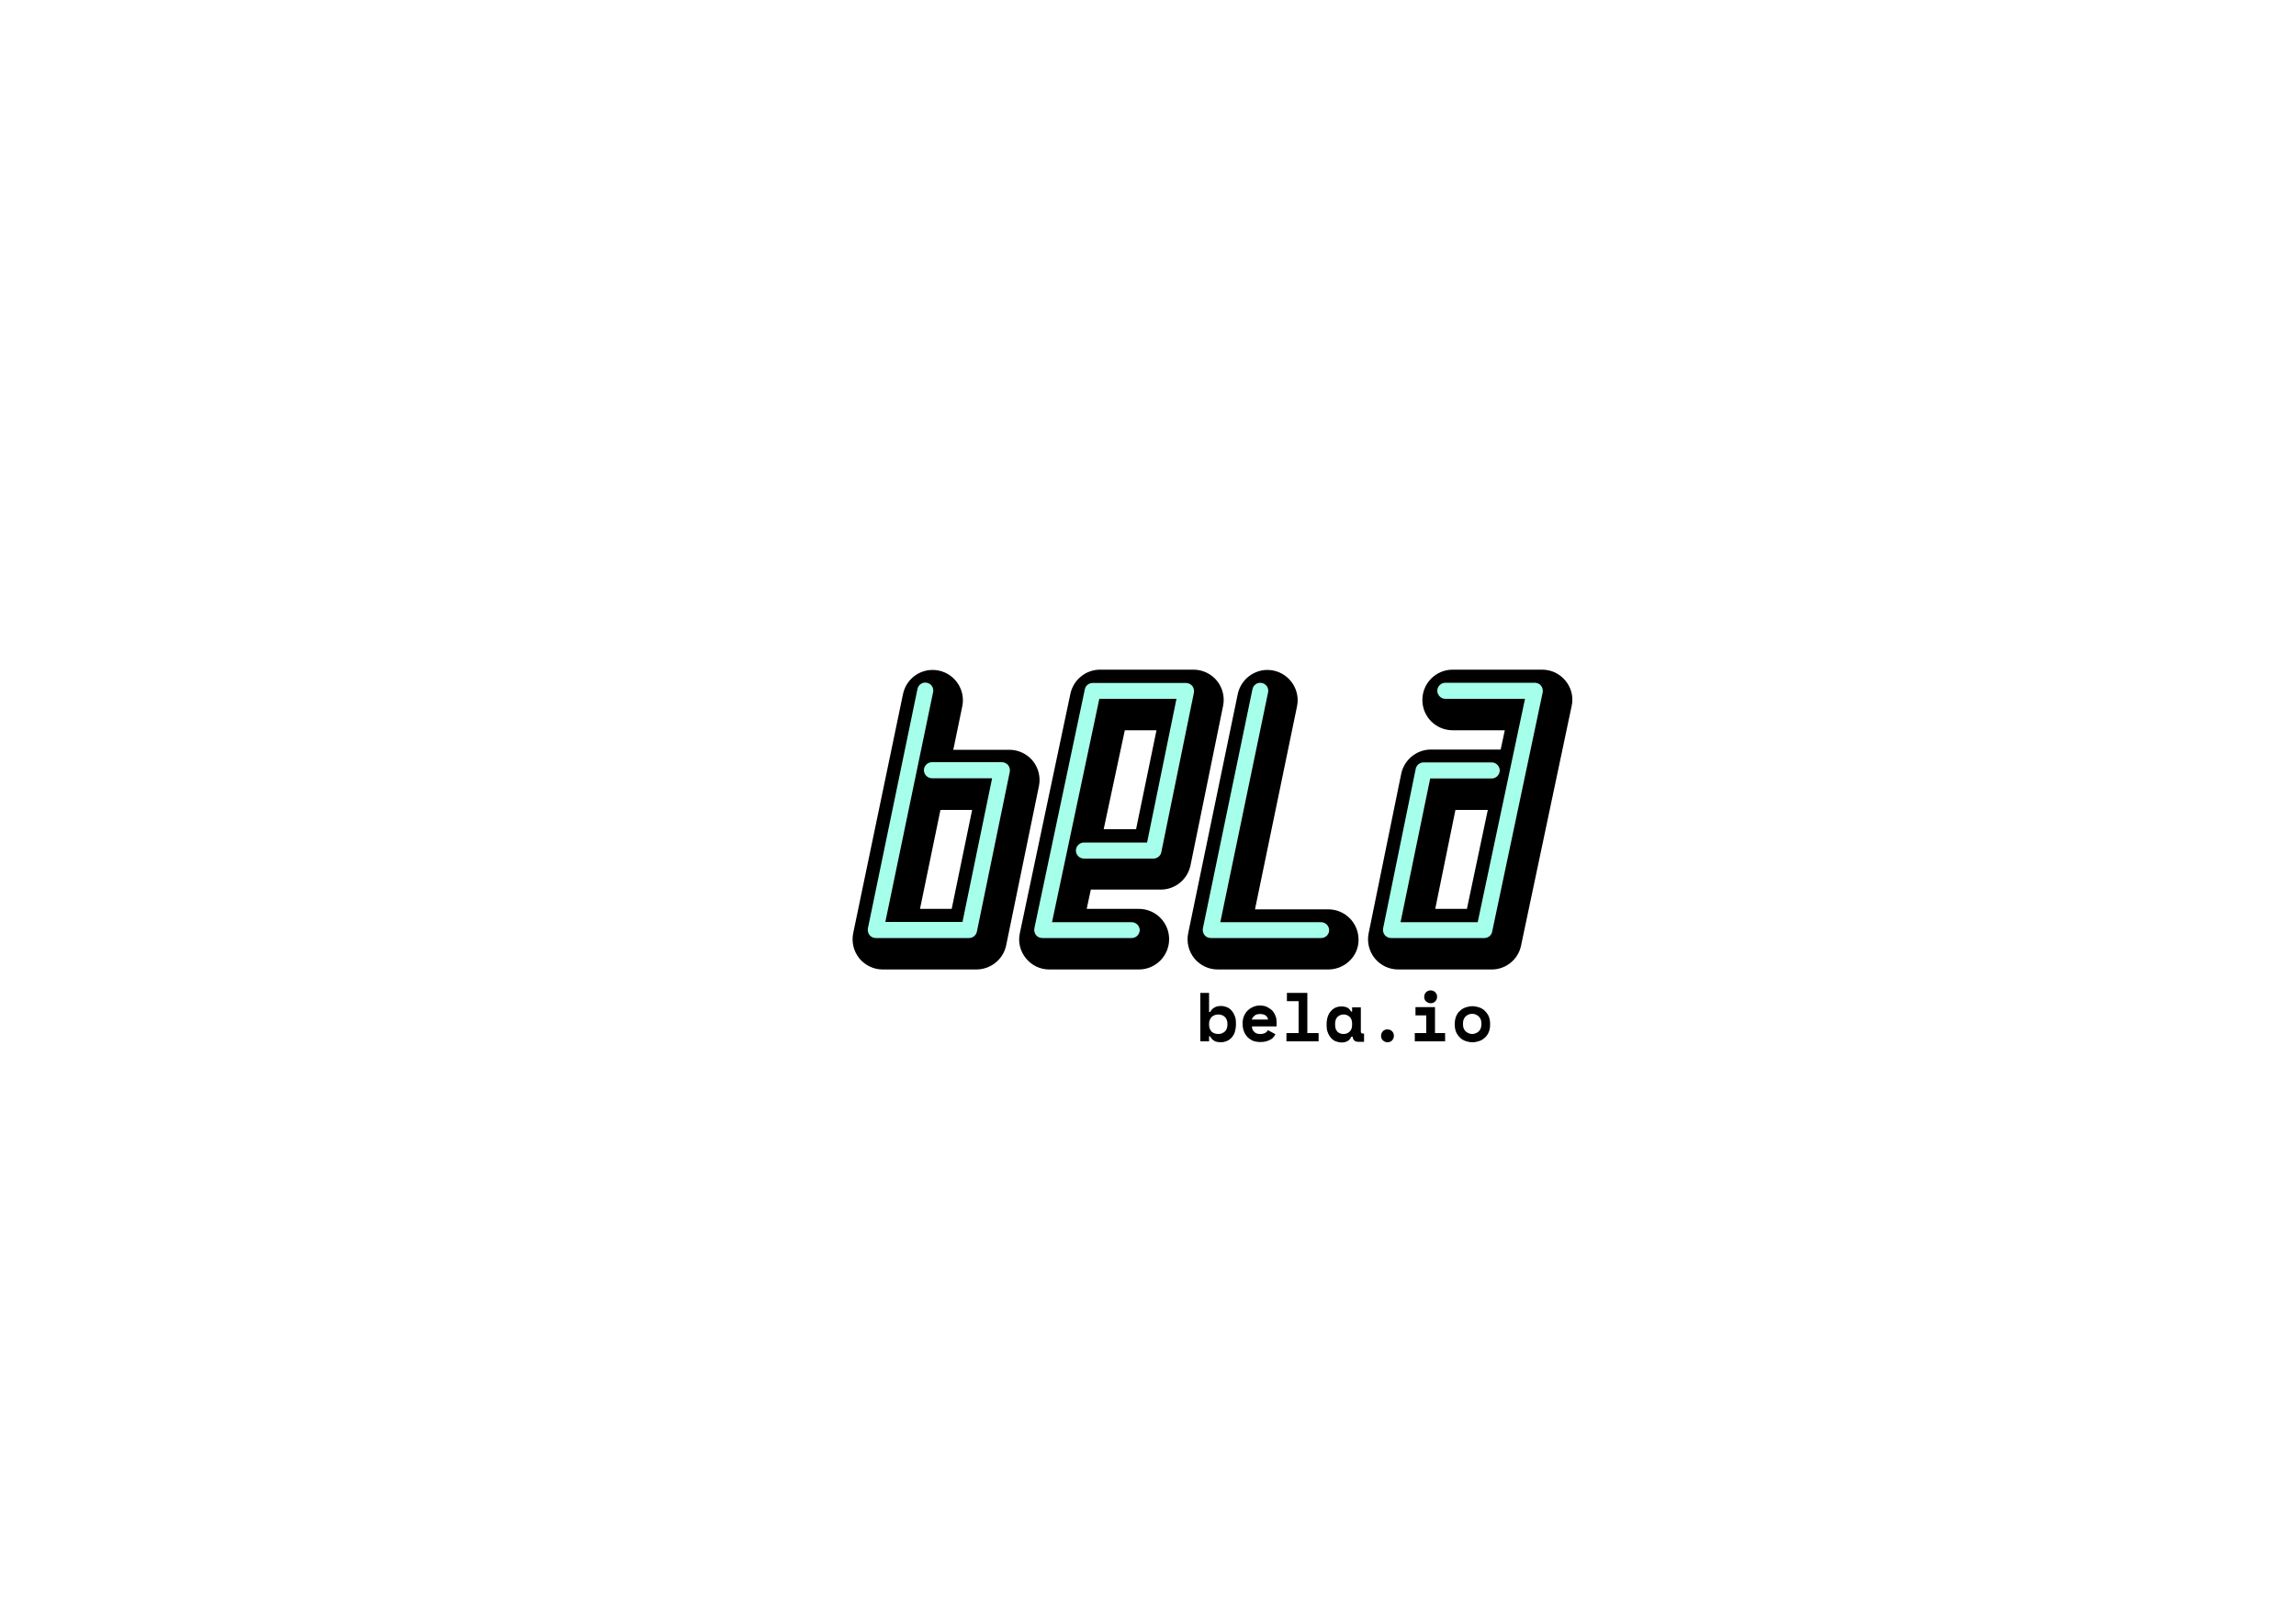
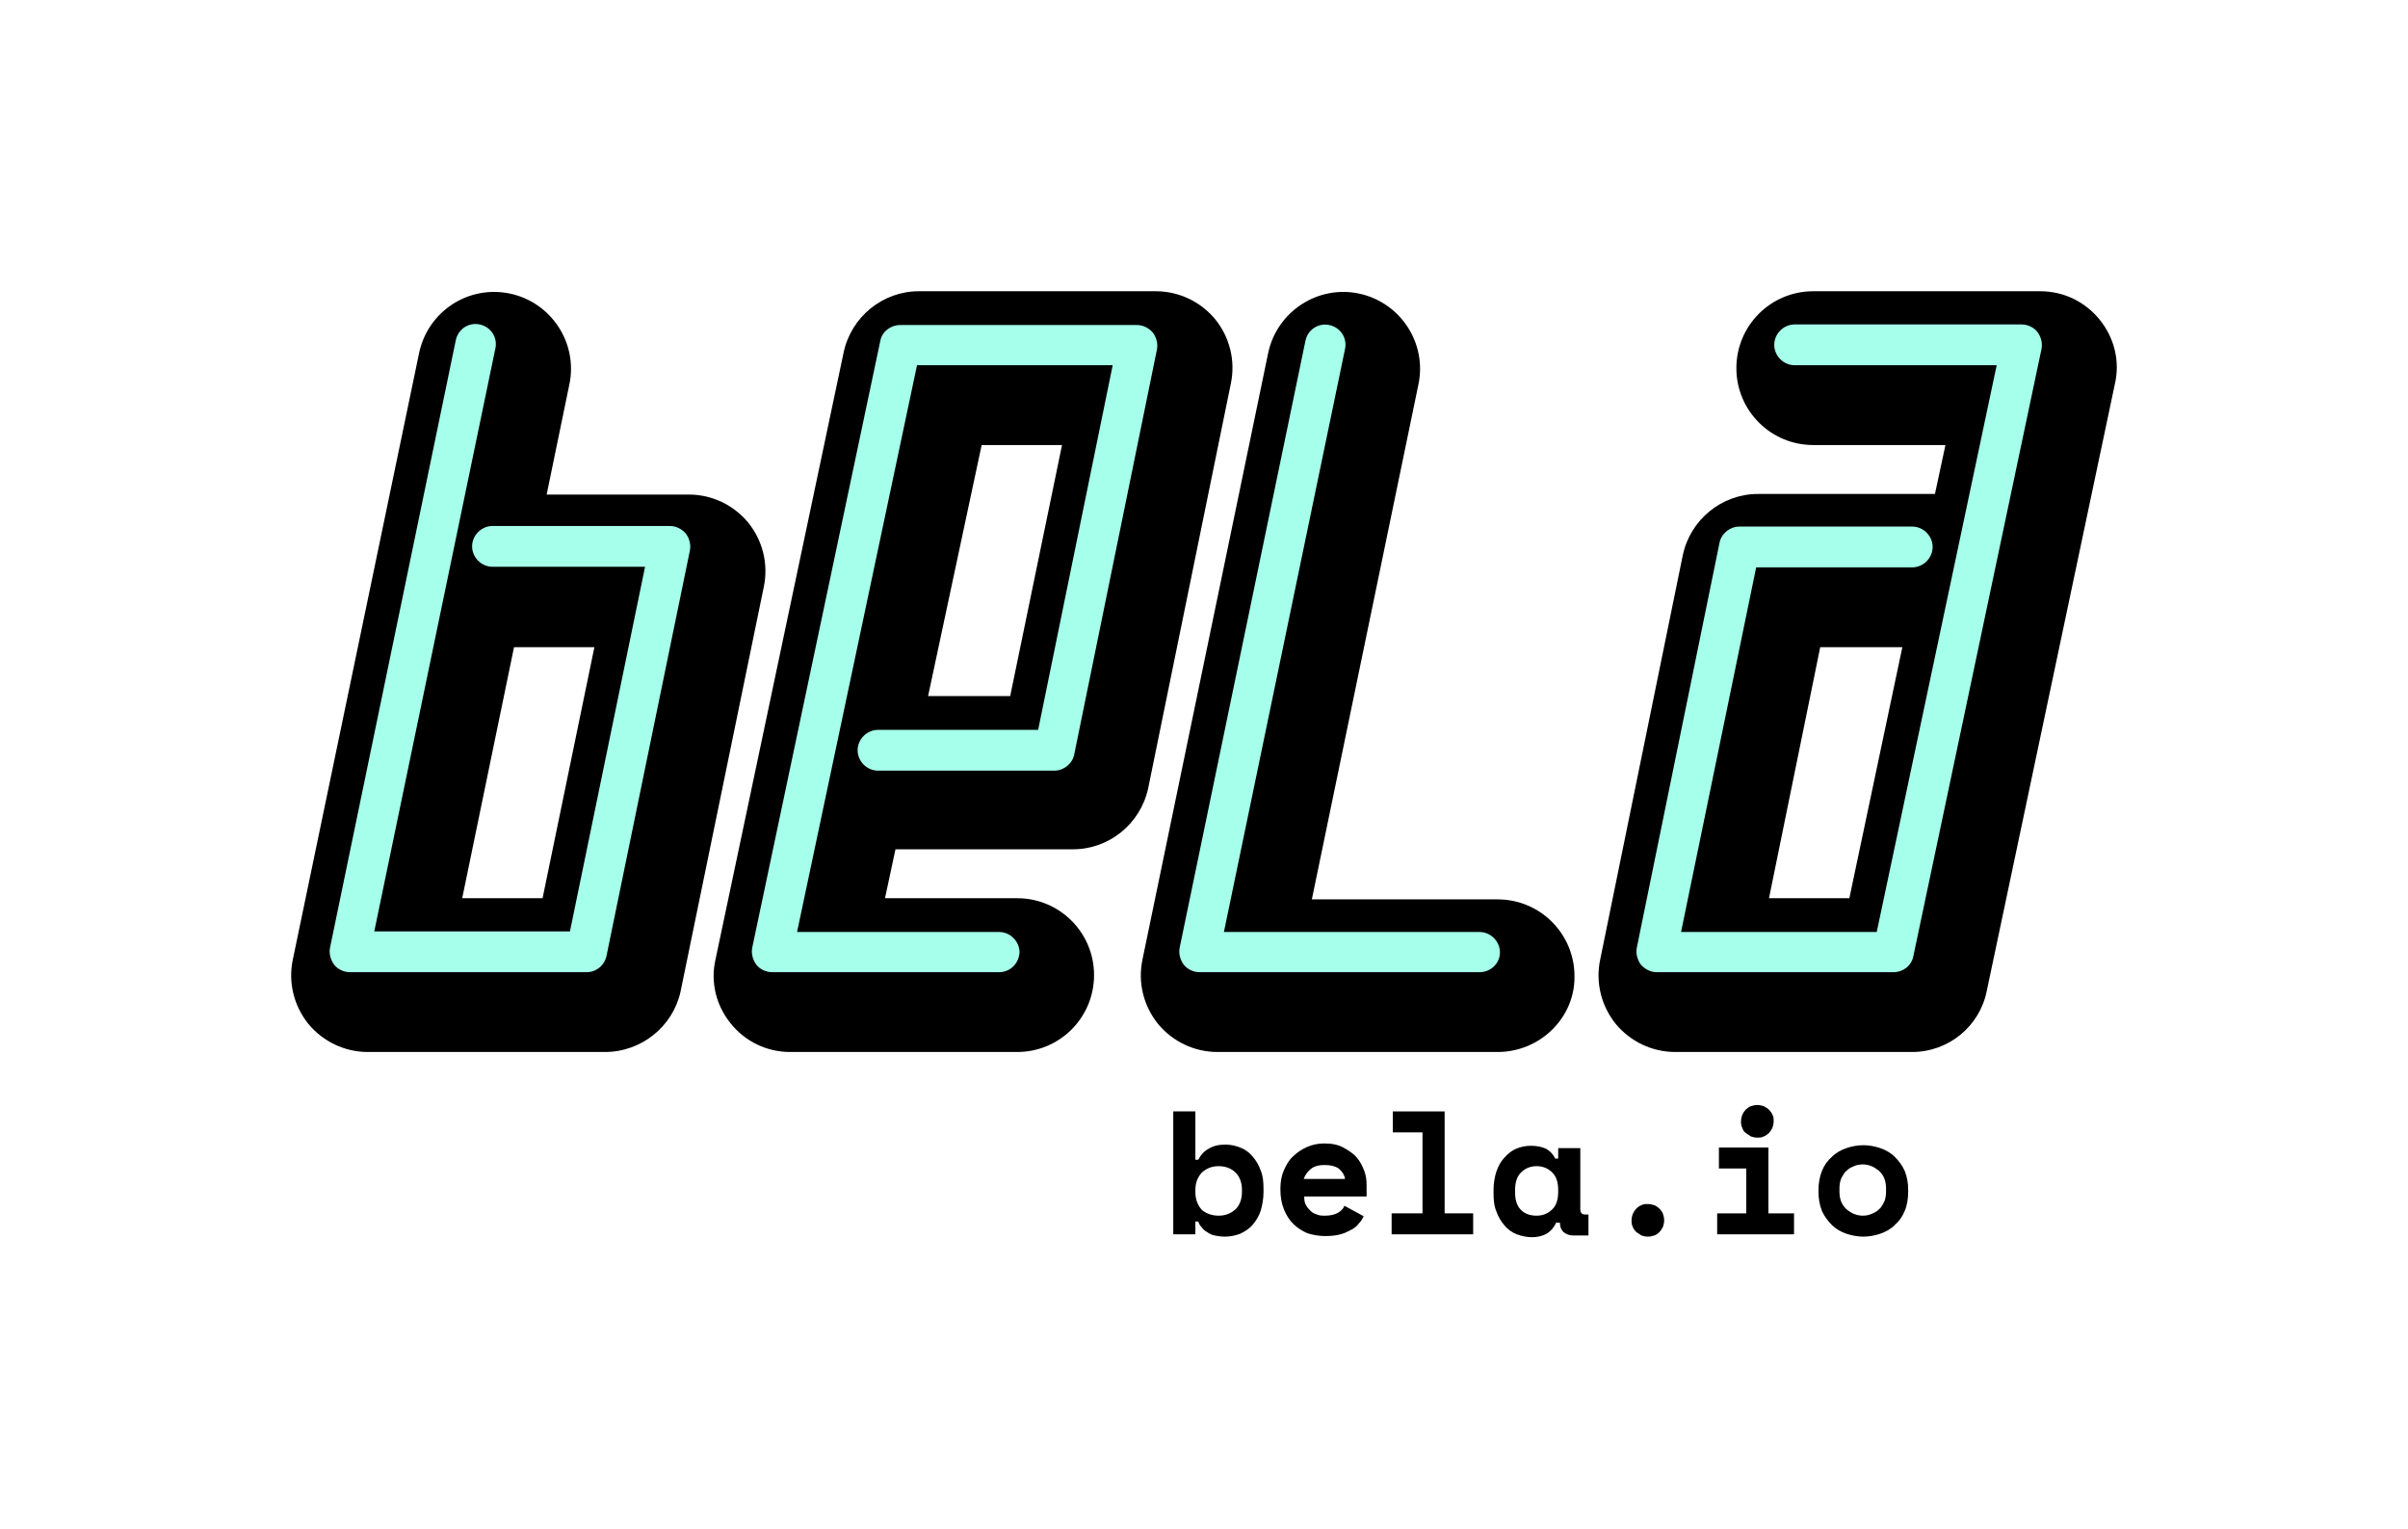
- <svg xmlns="http://www.w3.org/2000/svg" version="1.1" id="Layer_1" x="0px" y="0px" viewBox="0 0 1000 700" style="enable-background:new 0 0 1000 700;" xml:space="preserve">
-   <style type="text/css">
+ <svg xmlns="http://www.w3.org/2000/svg" width="413.5" height="262.4" version="1.1" viewBox="0 0 413.5 262.4" xml:space="preserve">
+   <style id="style" type="text/css">
	.st0{fill:#A6FFEA;}
</style>
-   <g>
-     <g>
-       <path d="M578.5,422.3h-48.1c-4,0-7.7-1.8-10.2-4.8c-2.5-3.1-3.5-7.1-2.7-11l21.6-104.2c1.5-7.1,8.5-11.7,15.6-10.2    c7.1,1.5,11.7,8.5,10.2,15.6l-18.3,88.4h31.9c7.3,0,13.2,5.9,13.2,13.2C591.8,416.4,585.8,422.3,578.5,422.3z" />
-       <path class="st0" d="M575.4,408.6h-48.1c-1,0-2.1-0.5-2.7-1.3c-0.6-0.8-0.9-1.9-0.7-2.9l21.6-104.2c0.4-1.9,2.2-3.1,4.1-2.7    c1.9,0.4,3.1,2.2,2.7,4.1l-20.8,100.1h43.9c1.9,0,3.5,1.6,3.5,3.5C578.9,407.1,577.3,408.6,575.4,408.6z" />
+   <g transform="translate(-321.33 -241.7)">
+     <g id="B">
+       <path d="m425.2 422.3h-40.7c-4 0-7.7-1.8-10.2-4.8-2.5-3.1-3.5-7.1-2.7-11l21.7-104.2c1.5-7.1 8.4-11.7 15.6-10.2 7.1 1.5 11.7 8.5 10.2 15.6l-3.9 18.9h24.4c4 0 7.7 1.8 10.2 4.8 2.5 3.1 3.5 7.1 2.7 11l-14.3 69.5c-1.3 6-6.7 10.4-13 10.4zm-24.5-26.4h13.8l8.9-43.1h-13.8z" />
+       <path class="st0" d="m422.1 408.6h-40.7c-1 0-2.1-0.5-2.7-1.3s-0.9-1.9-0.7-2.9l21.6-104.3c0.4-1.9 2.2-3.1 4.1-2.7s3.1 2.2 2.7 4.1l-20.8 100.1h33.6l12.9-62.6h-26.2c-1.9 0-3.5-1.6-3.5-3.5s1.6-3.5 3.5-3.5h30.5c1 0 2 0.5 2.7 1.3 0.6 0.8 0.9 1.9 0.7 2.9l-14.3 69.5c-0.3 1.7-1.8 2.9-3.4 2.9z" />
    </g>
-     <g>
-       <path d="M496,422.3h-39c-4,0-7.7-1.8-10.2-4.9s-3.5-7.1-2.6-11l22-104.2c1.3-6.1,6.7-10.5,12.9-10.5h40.7c4,0,7.7,1.8,10.2,4.8    c2.5,3.1,3.5,7.1,2.7,11L518.5,377c-1.3,6.1-6.7,10.5-12.9,10.5h-30.5l-1.8,8.4H496c7.3,0,13.2,5.9,13.2,13.2    C509.2,416.4,503.3,422.3,496,422.3z M480.7,361.2h14.1l8.9-43.1h-13.8L480.7,361.2z" />
-       <g>
-         <path class="st0" d="M492.9,408.6h-39c-1,0-2.1-0.5-2.7-1.3c-0.6-0.8-0.9-1.9-0.7-2.9l22-104.2c0.3-1.6,1.8-2.7,3.4-2.7h40.7     c1,0,2,0.5,2.7,1.3c0.6,0.8,0.9,1.9,0.7,2.9l-14.2,69.5c-0.3,1.6-1.8,2.8-3.4,2.8h-30.3c-1.9,0-3.5-1.6-3.5-3.5     c0-1.9,1.6-3.5,3.5-3.5h27.5l12.8-62.6h-33.6l-20.6,97.3h34.7c1.9,0,3.5,1.6,3.5,3.5C496.3,407.1,494.8,408.6,492.9,408.6z" />
-       </g>
+     <g id="E">
+       <path d="m496 422.3h-39c-4 0-7.7-1.8-10.2-4.9s-3.5-7.1-2.6-11l22-104.2c1.3-6.1 6.7-10.5 12.9-10.5h40.7c4 0 7.7 1.8 10.2 4.8 2.5 3.1 3.5 7.1 2.7 11l-14.2 69.5c-1.3 6.1-6.7 10.5-12.9 10.5h-30.5l-1.8 8.4h22.7c7.3 0 13.2 5.9 13.2 13.2s-5.9 13.2-13.2 13.2zm-15.3-61.1h14.1l8.9-43.1h-13.8z" />
+       <path class="st0" d="m492.9 408.6h-39c-1 0-2.1-0.5-2.7-1.3s-0.9-1.9-0.7-2.9l22-104.2c0.3-1.6 1.8-2.7 3.4-2.7h40.7c1 0 2 0.5 2.7 1.3 0.6 0.8 0.9 1.9 0.7 2.9l-14.2 69.5c-0.3 1.6-1.8 2.8-3.4 2.8h-30.3c-1.9 0-3.5-1.6-3.5-3.5s1.6-3.5 3.5-3.5h27.5l12.8-62.6h-33.6l-20.6 97.3h34.7c1.9 0 3.5 1.6 3.5 3.5-0.1 1.9-1.6 3.4-3.5 3.4z" />
    </g>
-     <g>
-       <g>
-         <path d="M649.7,422.3H609c-4,0-7.7-1.8-10.2-4.8c-2.5-3.1-3.5-7.1-2.7-11l14.2-69.5c1.3-6.1,6.7-10.5,12.9-10.5h30.4l1.8-8.4     h-22.7c-7.3,0-13.2-5.9-13.2-13.2s5.9-13.2,13.2-13.2h39c4,0,7.7,1.8,10.2,4.9c2.5,3.1,3.5,7.1,2.6,11l-22,104.2     C661.3,417.9,655.9,422.3,649.7,422.3z M625.1,395.9h13.8l9.1-43.1h-14.1L625.1,395.9z" />
-       </g>
-       <g>
-         <path class="st0" d="M646.5,408.6h-40.7c-1,0-2-0.5-2.7-1.3c-0.6-0.8-0.9-1.9-0.7-2.9l14.2-69.5c0.3-1.6,1.8-2.8,3.4-2.8h29.7     c1.9,0,3.5,1.6,3.5,3.5s-1.6,3.5-3.5,3.5h-26.8L610,401.7h33.6l20.6-97.3h-34.7c-1.9,0-3.5-1.6-3.5-3.5s1.6-3.5,3.5-3.5h39     c1,0,2.1,0.5,2.7,1.3c0.6,0.8,0.9,1.9,0.7,2.9l-22,104.2C649.6,407.5,648.1,408.6,646.5,408.6z" />
-       </g>
+     <g id="L">
+       <path id="path" d="m578.5 422.3h-48.1c-4 0-7.7-1.8-10.2-4.8-2.5-3.1-3.5-7.1-2.7-11l21.6-104.2c1.5-7.1 8.5-11.7 15.6-10.2s11.7 8.5 10.2 15.6l-18.3 88.4h31.9c7.3 0 13.2 5.9 13.2 13.2 0.1 7.1-5.9 13-13.2 13z" />
+       <path class="st0" d="m575.4 408.6h-48.1c-1 0-2.1-0.5-2.7-1.3s-0.9-1.9-0.7-2.9l21.6-104.2c0.4-1.9 2.2-3.1 4.1-2.7s3.1 2.2 2.7 4.1l-20.8 100.1h43.9c1.9 0 3.5 1.6 3.5 3.5s-1.6 3.4-3.5 3.4z" />
    </g>
-     <g>
-       <g>
-         <path d="M425.2,422.3h-40.7c-4,0-7.7-1.8-10.2-4.8c-2.5-3.1-3.5-7.1-2.7-11l21.7-104.2c1.5-7.1,8.4-11.7,15.6-10.2     c7.1,1.5,11.7,8.5,10.2,15.6l-3.9,18.9h24.4c4,0,7.7,1.8,10.2,4.8c2.5,3.1,3.5,7.1,2.7,11l-14.3,69.5     C436.9,417.9,431.5,422.3,425.2,422.3z M400.7,395.9h13.8l8.9-43.1h-13.8L400.7,395.9z" />
-         <path class="st0" d="M422.1,408.6h-40.7c-1,0-2.1-0.5-2.7-1.3c-0.6-0.8-0.9-1.9-0.7-2.9l21.6-104.3c0.4-1.9,2.2-3.1,4.1-2.7     c1.9,0.4,3.1,2.2,2.7,4.1l-20.8,100.1h33.6l12.9-62.6h-26.2c-1.9,0-3.5-1.6-3.5-3.5s1.6-3.5,3.5-3.5h30.5c1,0,2,0.5,2.7,1.3     c0.6,0.8,0.9,1.9,0.7,2.9l-14.3,69.5C425.2,407.4,423.7,408.6,422.1,408.6z" />
-       </g>
+     <g id="A">
+       <path d="m649.7 422.3h-40.7c-4 0-7.7-1.8-10.2-4.8-2.5-3.1-3.5-7.1-2.7-11l14.2-69.5c1.3-6.1 6.7-10.5 12.9-10.5h30.4l1.8-8.4h-22.7c-7.3 0-13.2-5.9-13.2-13.2s5.9-13.2 13.2-13.2h39c4 0 7.7 1.8 10.2 4.9s3.5 7.1 2.6 11l-22 104.2c-1.2 6.1-6.6 10.5-12.8 10.5zm-24.6-26.4h13.8l9.1-43.1h-14.1z" />
+       <path class="st0" d="m646.5 408.6h-40.7c-1 0-2-0.5-2.7-1.3-0.6-0.8-0.9-1.9-0.7-2.9l14.2-69.5c0.3-1.6 1.8-2.8 3.4-2.8h29.7c1.9 0 3.5 1.6 3.5 3.5s-1.6 3.5-3.5 3.5h-26.8l-12.9 62.6h33.6l20.6-97.3h-34.7c-1.9 0-3.5-1.6-3.5-3.5s1.6-3.5 3.5-3.5h39c1 0 2.1 0.5 2.7 1.3s0.9 1.9 0.7 2.9l-22 104.2c-0.3 1.7-1.8 2.8-3.4 2.8z" />
+     </g>
+     <g id="bela.io">
+       <path d="m526.6 453.6h-3.8v-21.1h3.8v8.3h0.5c0.4-0.8 1-1.5 1.8-1.9 0.8-0.5 1.7-0.7 2.9-0.7 0.9 0 1.7 0.2 2.5 0.5s1.5 0.8 2.1 1.5 1.1 1.5 1.4 2.4c0.4 0.9 0.5 2 0.5 3.2v0.5c0 1.2-0.2 2.3-0.5 3.3-0.3 0.9-0.8 1.7-1.4 2.4s-1.3 1.1-2.1 1.5c-0.8 0.3-1.7 0.5-2.6 0.5-0.7 0-1.3-0.1-1.8-0.2s-0.9-0.3-1.3-0.6c-0.4-0.2-0.7-0.5-0.9-0.8-0.3-0.3-0.5-0.6-0.6-1h-0.5zm4-3.2c1.2 0 2.1-0.4 2.9-1.1 0.7-0.7 1.1-1.7 1.1-3v-0.3c0-1.3-0.4-2.3-1.1-3s-1.7-1.1-2.9-1.1-2.1 0.4-2.9 1.1c-0.7 0.8-1.1 1.7-1.1 3v0.4c0 1.2 0.4 2.2 1.1 3 0.7 0.6 1.7 1 2.9 1z" />
+       <path d="m545.3 447.4c0 0.4 0.1 0.9 0.3 1.2 0.2 0.4 0.5 0.7 0.8 1s0.7 0.5 1.1 0.6c0.4 0.2 0.9 0.2 1.4 0.2 0.9 0 1.7-0.2 2.2-0.5s0.9-0.7 1.1-1.2l3.3 1.8c-0.2 0.4-0.4 0.8-0.8 1.2-0.3 0.4-0.7 0.8-1.3 1.1s-1.1 0.6-1.9 0.8c-0.7 0.2-1.6 0.3-2.6 0.3-1.1 0-2.2-0.2-3.1-0.5-0.9-0.4-1.7-0.9-2.4-1.6s-1.2-1.5-1.6-2.5-0.6-2.1-0.6-3.4v-0.2c0-1.1 0.2-2.2 0.6-3.1s0.9-1.8 1.6-2.4c0.7-0.7 1.5-1.2 2.4-1.6s1.9-0.6 2.9-0.6c1.3 0 2.4 0.2 3.3 0.7s1.7 1 2.3 1.7 1 1.5 1.3 2.3 0.4 1.6 0.4 2.4v2h-10.7zm3.5-5.7c-1 0-1.8 0.2-2.4 0.7s-1 1.1-1.2 1.7h7.1c-0.1-0.7-0.5-1.3-1.1-1.8-0.6-0.4-1.4-0.6-2.4-0.6z" />
+       <path d="m560.3 450h5.3v-13.9h-5.1v-3.6h8.9v17.5h4.9v3.6h-14z" />
+       <path d="m588.6 451.5c-0.4 0.9-1 1.6-1.7 2s-1.6 0.6-2.5 0.6-1.8-0.2-2.6-0.5-1.5-0.8-2.1-1.5-1.1-1.5-1.4-2.4c-0.4-0.9-0.5-2-0.5-3.2v-0.5c0-1.2 0.2-2.3 0.5-3.2s0.8-1.8 1.4-2.4c0.6-0.7 1.3-1.2 2-1.5s1.6-0.5 2.5-0.5c1.1 0 1.9 0.2 2.6 0.5 0.7 0.4 1.2 0.9 1.6 1.7h0.5v-1.8h3.8v10.5c0 0.6 0.3 0.9 0.8 0.9h0.6v3.6h-2.6c-0.7 0-1.2-0.2-1.7-0.6-0.4-0.4-0.6-0.9-0.6-1.6h-0.6zm-3.4-1.1c1.1 0 2-0.4 2.7-1.1s1-1.7 1-3v-0.3c0-1.3-0.3-2.3-1-3s-1.6-1.1-2.7-1.1-2 0.4-2.7 1.1-1 1.7-1 3v0.4c0 1.3 0.3 2.3 1 3s1.6 1 2.7 1z" />
+       <path d="m607.1 451.2c0 0.4-0.1 0.8-0.2 1.1-0.2 0.4-0.4 0.7-0.6 0.9-0.3 0.3-0.6 0.5-0.9 0.6s-0.7 0.2-1.1 0.2-0.8-0.1-1.1-0.2l-0.9-0.6c-0.3-0.3-0.5-0.6-0.6-0.9-0.2-0.4-0.2-0.7-0.2-1.1s0.1-0.8 0.2-1.1c0.2-0.4 0.4-0.7 0.6-0.9 0.3-0.3 0.6-0.5 0.9-0.6 0.3-0.2 0.7-0.2 1.1-0.2s0.8 0.1 1.1 0.2 0.7 0.4 0.9 0.6 0.5 0.6 0.6 0.9 0.2 0.7 0.2 1.1z" />
+       <path d="m616.1 450h5.1v-7.7h-4.7v-3.6h8.5v11.3h4.4v3.6h-13.2v-3.6zm9.8-15.8c0 0.4-0.1 0.8-0.2 1.1-0.2 0.4-0.4 0.7-0.6 0.9s-0.6 0.5-0.9 0.6c-0.4 0.2-0.7 0.2-1.1 0.2s-0.8-0.1-1.1-0.2l-0.9-0.6c-0.3-0.2-0.5-0.6-0.6-0.9-0.2-0.4-0.2-0.7-0.2-1.1s0.1-0.8 0.2-1.1c0.2-0.4 0.4-0.7 0.6-0.9s0.6-0.5 0.9-0.6 0.7-0.2 1.1-0.2 0.8 0.1 1.1 0.2c0.4 0.2 0.7 0.4 0.9 0.6s0.5 0.6 0.6 0.9c0.2 0.3 0.2 0.7 0.2 1.1z" />
+       <path d="m649 446.3c0 1.2-0.2 2.4-0.6 3.3-0.4 1-1 1.8-1.7 2.4-0.7 0.7-1.6 1.2-2.5 1.5s-1.9 0.5-2.9 0.5-2-0.2-2.9-0.5-1.8-0.8-2.5-1.5-1.3-1.5-1.7-2.4c-0.4-1-0.6-2.1-0.6-3.3v-0.3c0-1.2 0.2-2.3 0.6-3.3s1-1.8 1.7-2.4c0.7-0.7 1.6-1.2 2.5-1.5s1.9-0.5 2.9-0.5 2 0.2 2.9 0.5 1.8 0.8 2.5 1.5 1.3 1.5 1.7 2.4c0.4 1 0.6 2 0.6 3.3zm-7.8 4.1c0.5 0 1.1-0.1 1.5-0.3 0.5-0.2 0.9-0.4 1.3-0.8 0.4-0.3 0.6-0.8 0.9-1.3 0.2-0.5 0.3-1.1 0.3-1.7v-0.6c0-0.6-0.1-1.2-0.3-1.7s-0.5-0.9-0.9-1.3c-0.4-0.3-0.8-0.6-1.3-0.8s-1-0.3-1.5-0.3-1.1 0.1-1.5 0.3c-0.5 0.2-0.9 0.4-1.3 0.8-0.4 0.3-0.6 0.8-0.9 1.3-0.2 0.5-0.3 1.1-0.3 1.7v0.6c0 0.6 0.1 1.2 0.3 1.7s0.5 0.9 0.9 1.3c0.4 0.3 0.8 0.6 1.3 0.8s1 0.3 1.5 0.3z" />
    </g>
  </g>
-   <g>
-     <path d="M526.6,453.6h-3.8v-21.1h3.8v8.3h0.5c0.4-0.8,1-1.5,1.8-1.9c0.8-0.5,1.7-0.7,2.9-0.7c0.9,0,1.7,0.2,2.5,0.5   c0.8,0.3,1.5,0.8,2.1,1.5c0.6,0.7,1.1,1.5,1.4,2.4c0.4,0.9,0.5,2,0.5,3.2v0.5c0,1.2-0.2,2.3-0.5,3.3c-0.3,0.9-0.8,1.7-1.4,2.4   c-0.6,0.7-1.3,1.1-2.1,1.5c-0.8,0.3-1.7,0.5-2.6,0.5c-0.7,0-1.3-0.1-1.8-0.2c-0.5-0.1-0.9-0.3-1.3-0.6c-0.4-0.2-0.7-0.5-0.9-0.8   c-0.3-0.3-0.5-0.6-0.6-1h-0.5V453.6z M530.6,450.4c1.2,0,2.1-0.4,2.9-1.1c0.7-0.7,1.1-1.7,1.1-3V446c0-1.3-0.4-2.3-1.1-3   c-0.7-0.7-1.7-1.1-2.9-1.1c-1.2,0-2.1,0.4-2.9,1.1c-0.7,0.8-1.1,1.7-1.1,3v0.4c0,1.2,0.4,2.2,1.1,3   C528.4,450,529.4,450.4,530.6,450.4z" />
-     <path d="M545.3,447.4c0,0.4,0.1,0.9,0.3,1.2c0.2,0.4,0.5,0.7,0.8,1c0.3,0.3,0.7,0.5,1.1,0.6c0.4,0.2,0.9,0.2,1.4,0.2   c0.9,0,1.7-0.2,2.2-0.5s0.9-0.7,1.1-1.2l3.3,1.8c-0.2,0.4-0.4,0.8-0.8,1.2c-0.3,0.4-0.7,0.8-1.3,1.1s-1.1,0.6-1.9,0.8   c-0.7,0.2-1.6,0.3-2.6,0.3c-1.1,0-2.2-0.2-3.1-0.5c-0.9-0.4-1.7-0.9-2.4-1.6s-1.2-1.5-1.6-2.5c-0.4-1-0.6-2.1-0.6-3.4v-0.2   c0-1.1,0.2-2.2,0.6-3.1c0.4-0.9,0.9-1.8,1.6-2.4c0.7-0.7,1.5-1.2,2.4-1.6s1.9-0.6,2.9-0.6c1.3,0,2.4,0.2,3.3,0.7s1.7,1,2.3,1.7   c0.6,0.7,1,1.5,1.3,2.3c0.3,0.8,0.4,1.6,0.4,2.4v2H545.3z M548.8,441.7c-1,0-1.8,0.2-2.4,0.7s-1,1.1-1.2,1.7h7.1   c-0.1-0.7-0.5-1.3-1.1-1.8C550.6,441.9,549.8,441.7,548.8,441.7z" />
-     <path d="M560.3,450h5.3v-13.9h-5.1v-3.6h8.9V450h4.9v3.6h-14V450z" />
-     <path d="M588.6,451.5c-0.4,0.9-1,1.6-1.7,2s-1.6,0.6-2.5,0.6c-0.9,0-1.8-0.2-2.6-0.5c-0.8-0.3-1.5-0.8-2.1-1.5   c-0.6-0.7-1.1-1.5-1.4-2.4c-0.4-0.9-0.5-2-0.5-3.2v-0.5c0-1.2,0.2-2.3,0.5-3.2s0.8-1.8,1.4-2.4c0.6-0.7,1.3-1.2,2-1.5   s1.6-0.5,2.5-0.5c1.1,0,1.9,0.2,2.6,0.5c0.7,0.4,1.2,0.9,1.6,1.7h0.5v-1.8h3.8v10.5c0,0.6,0.3,0.9,0.8,0.9h0.6v3.6h-2.6   c-0.7,0-1.2-0.2-1.7-0.6c-0.4-0.4-0.6-0.9-0.6-1.6H588.6z M585.2,450.4c1.1,0,2-0.4,2.7-1.1c0.7-0.7,1-1.7,1-3V446   c0-1.3-0.3-2.3-1-3c-0.7-0.7-1.6-1.1-2.7-1.1c-1.1,0-2,0.4-2.7,1.1c-0.7,0.7-1,1.7-1,3v0.4c0,1.3,0.3,2.3,1,3   C583.2,450.1,584.1,450.4,585.2,450.4z" />
-     <path d="M607.1,451.2c0,0.4-0.1,0.8-0.2,1.1c-0.2,0.4-0.4,0.7-0.6,0.9c-0.3,0.3-0.6,0.5-0.9,0.6s-0.7,0.2-1.1,0.2   c-0.4,0-0.8-0.1-1.1-0.2c-0.3-0.2-0.6-0.4-0.9-0.6c-0.3-0.3-0.5-0.6-0.6-0.9c-0.2-0.4-0.2-0.7-0.2-1.1c0-0.4,0.1-0.8,0.2-1.1   c0.2-0.4,0.4-0.7,0.6-0.9c0.3-0.3,0.6-0.5,0.9-0.6c0.3-0.2,0.7-0.2,1.1-0.2c0.4,0,0.8,0.1,1.1,0.2s0.7,0.4,0.9,0.6s0.5,0.6,0.6,0.9   C607,450.4,607.1,450.8,607.1,451.2z" />
-     <path d="M616.1,450h5.1v-7.7h-4.7v-3.6h8.5V450h4.4v3.6h-13.2V450z M625.9,434.2c0,0.4-0.1,0.8-0.2,1.1c-0.2,0.4-0.4,0.7-0.6,0.9   s-0.6,0.5-0.9,0.6c-0.4,0.2-0.7,0.2-1.1,0.2c-0.4,0-0.8-0.1-1.1-0.2c-0.3-0.2-0.6-0.4-0.9-0.6s-0.5-0.6-0.6-0.9   c-0.2-0.4-0.2-0.7-0.2-1.1c0-0.4,0.1-0.8,0.2-1.1c0.2-0.4,0.4-0.7,0.6-0.9s0.6-0.5,0.9-0.6s0.7-0.2,1.1-0.2c0.4,0,0.8,0.1,1.1,0.2   c0.4,0.2,0.7,0.4,0.9,0.6s0.5,0.6,0.6,0.9C625.9,433.4,625.9,433.8,625.9,434.2z" />
-     <path d="M649,446.3c0,1.2-0.2,2.4-0.6,3.3c-0.4,1-1,1.8-1.7,2.4c-0.7,0.7-1.6,1.2-2.5,1.5c-0.9,0.3-1.9,0.5-2.9,0.5s-2-0.2-2.9-0.5   c-0.9-0.3-1.8-0.8-2.5-1.5c-0.7-0.7-1.3-1.5-1.7-2.4c-0.4-1-0.6-2.1-0.6-3.3V446c0-1.2,0.2-2.3,0.6-3.3c0.4-1,1-1.8,1.7-2.4   c0.7-0.7,1.6-1.2,2.5-1.5c0.9-0.3,1.9-0.5,2.9-0.5s2,0.2,2.9,0.5c0.9,0.3,1.8,0.8,2.5,1.5c0.7,0.7,1.3,1.5,1.7,2.4   c0.4,1,0.6,2,0.6,3.3V446.3z M641.2,450.4c0.5,0,1.1-0.1,1.5-0.3c0.5-0.2,0.9-0.4,1.3-0.8c0.4-0.3,0.6-0.8,0.9-1.3   c0.2-0.5,0.3-1.1,0.3-1.7v-0.6c0-0.6-0.1-1.2-0.3-1.7c-0.2-0.5-0.5-0.9-0.9-1.3c-0.4-0.3-0.8-0.6-1.3-0.8c-0.5-0.2-1-0.3-1.5-0.3   s-1.1,0.1-1.5,0.3c-0.5,0.2-0.9,0.4-1.3,0.8c-0.4,0.3-0.6,0.8-0.9,1.3c-0.2,0.5-0.3,1.1-0.3,1.7v0.6c0,0.6,0.1,1.2,0.3,1.7   c0.2,0.5,0.5,0.9,0.9,1.3c0.4,0.3,0.8,0.6,1.3,0.8C640.2,450.3,640.7,450.4,641.2,450.4z" />
-   </g>
</svg>
